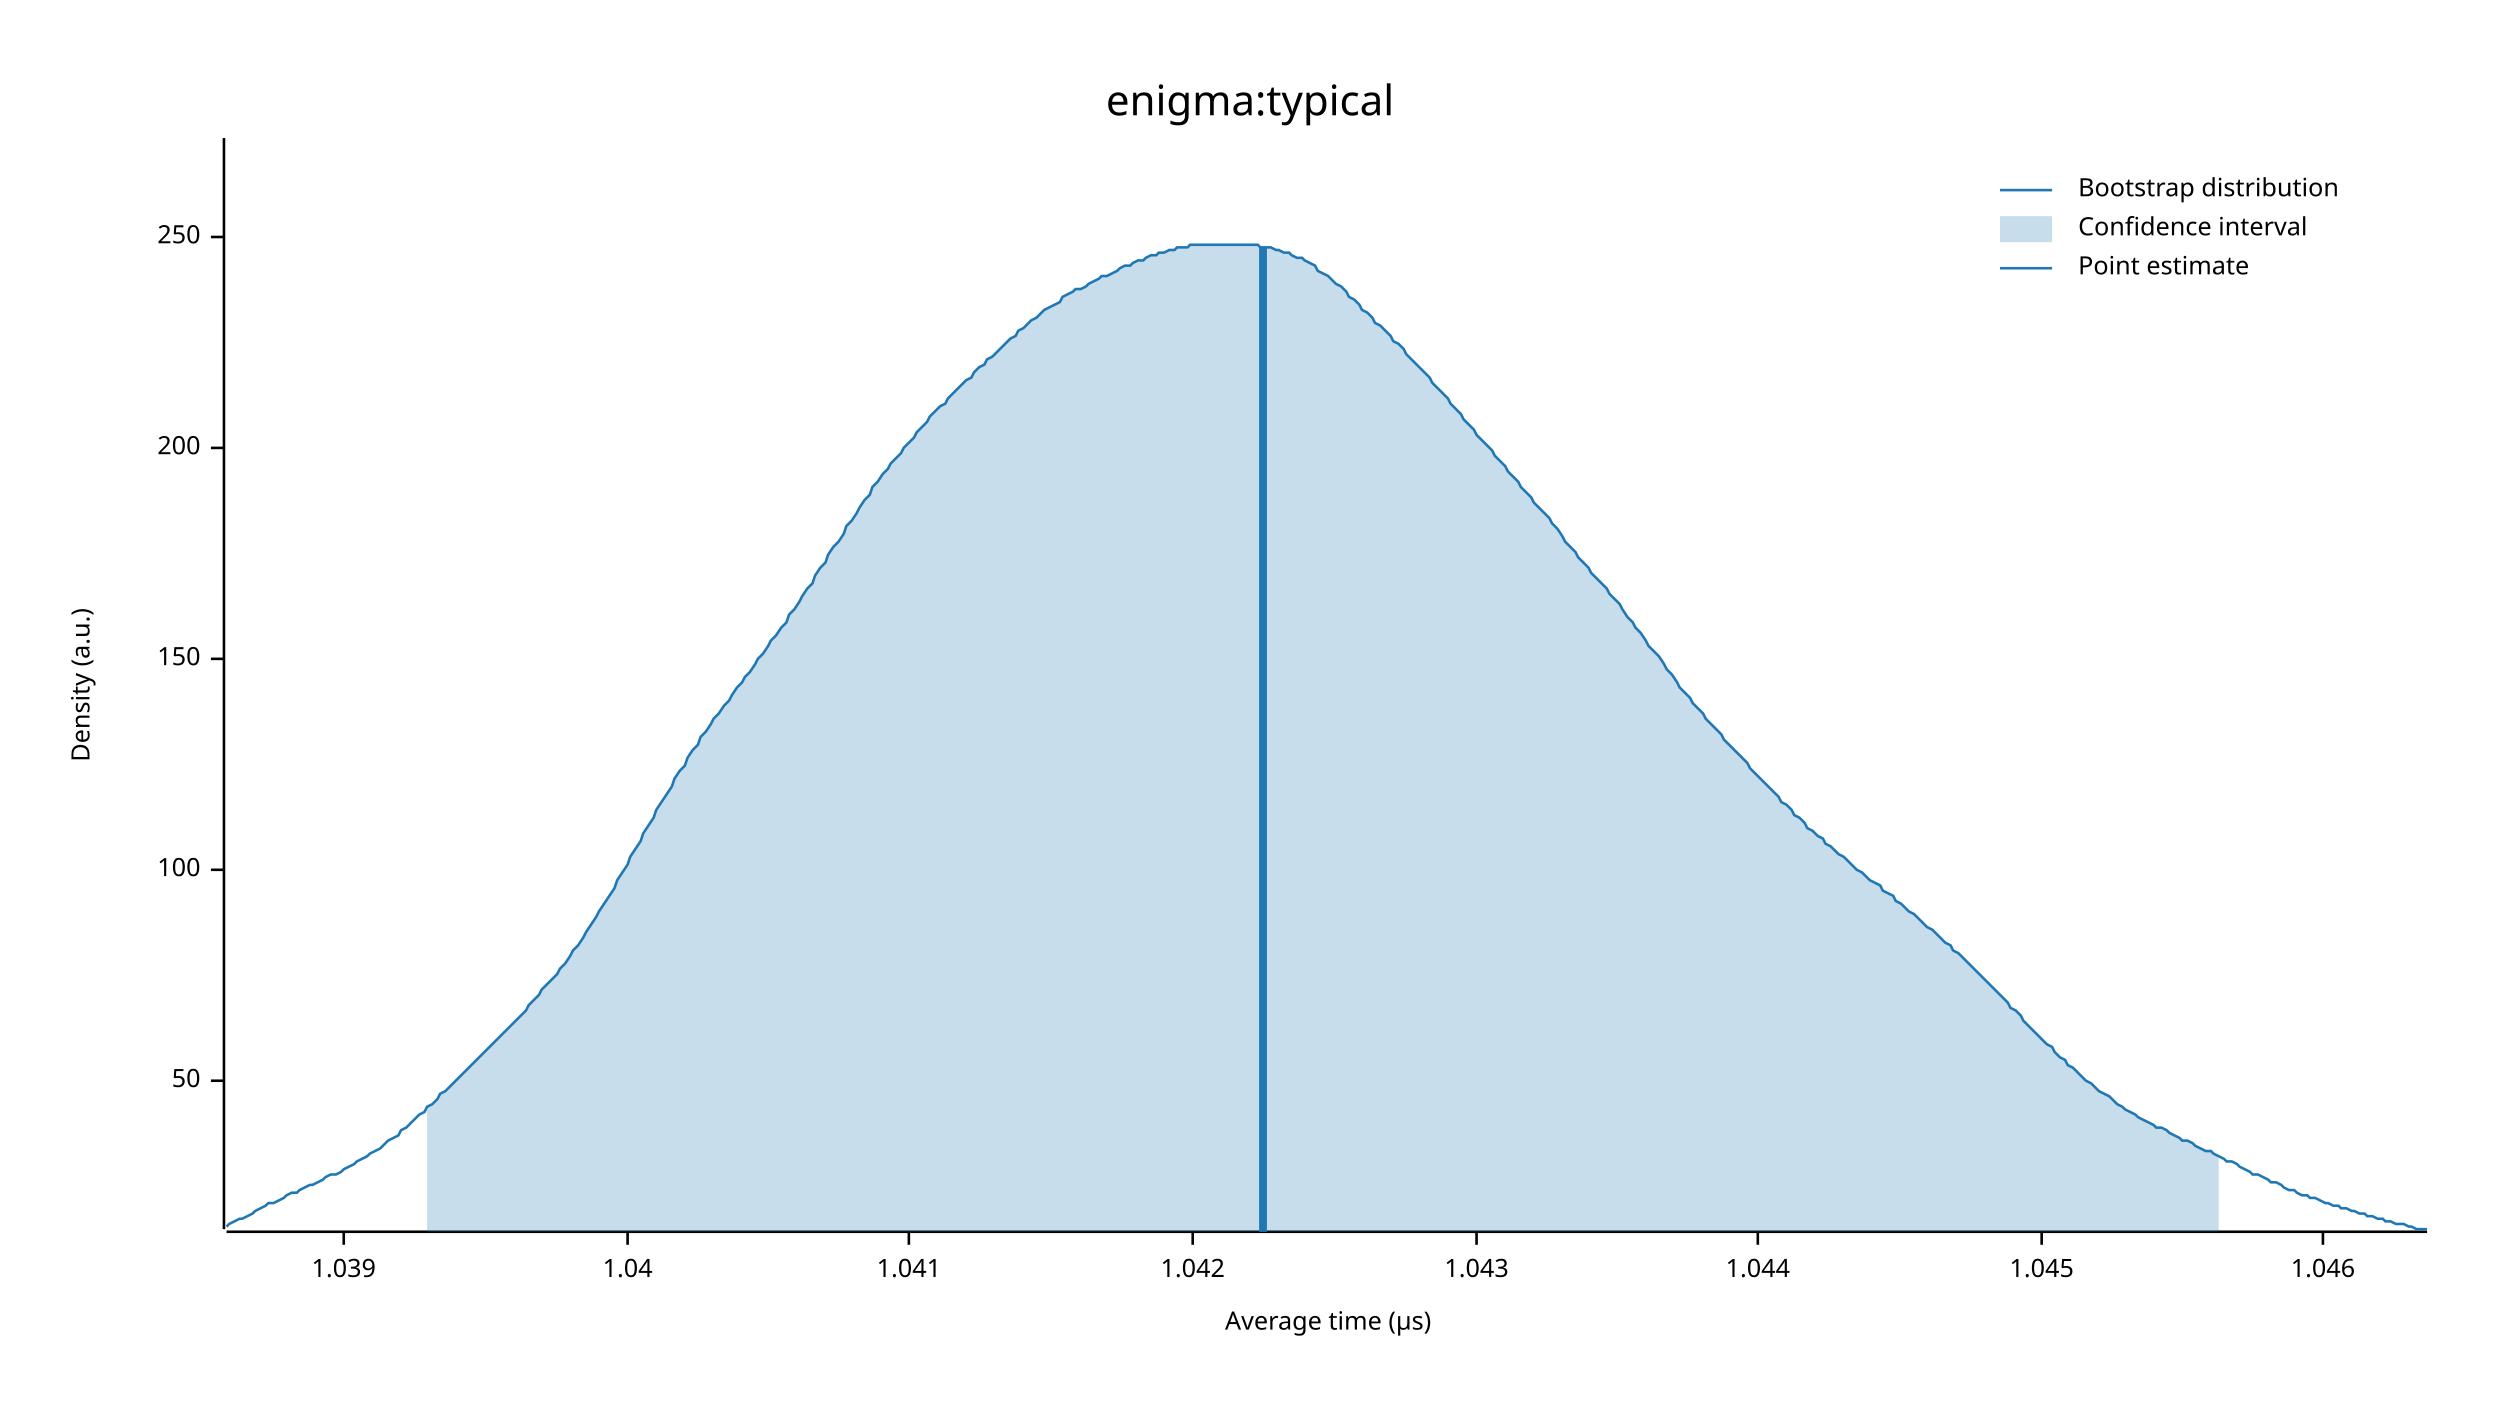
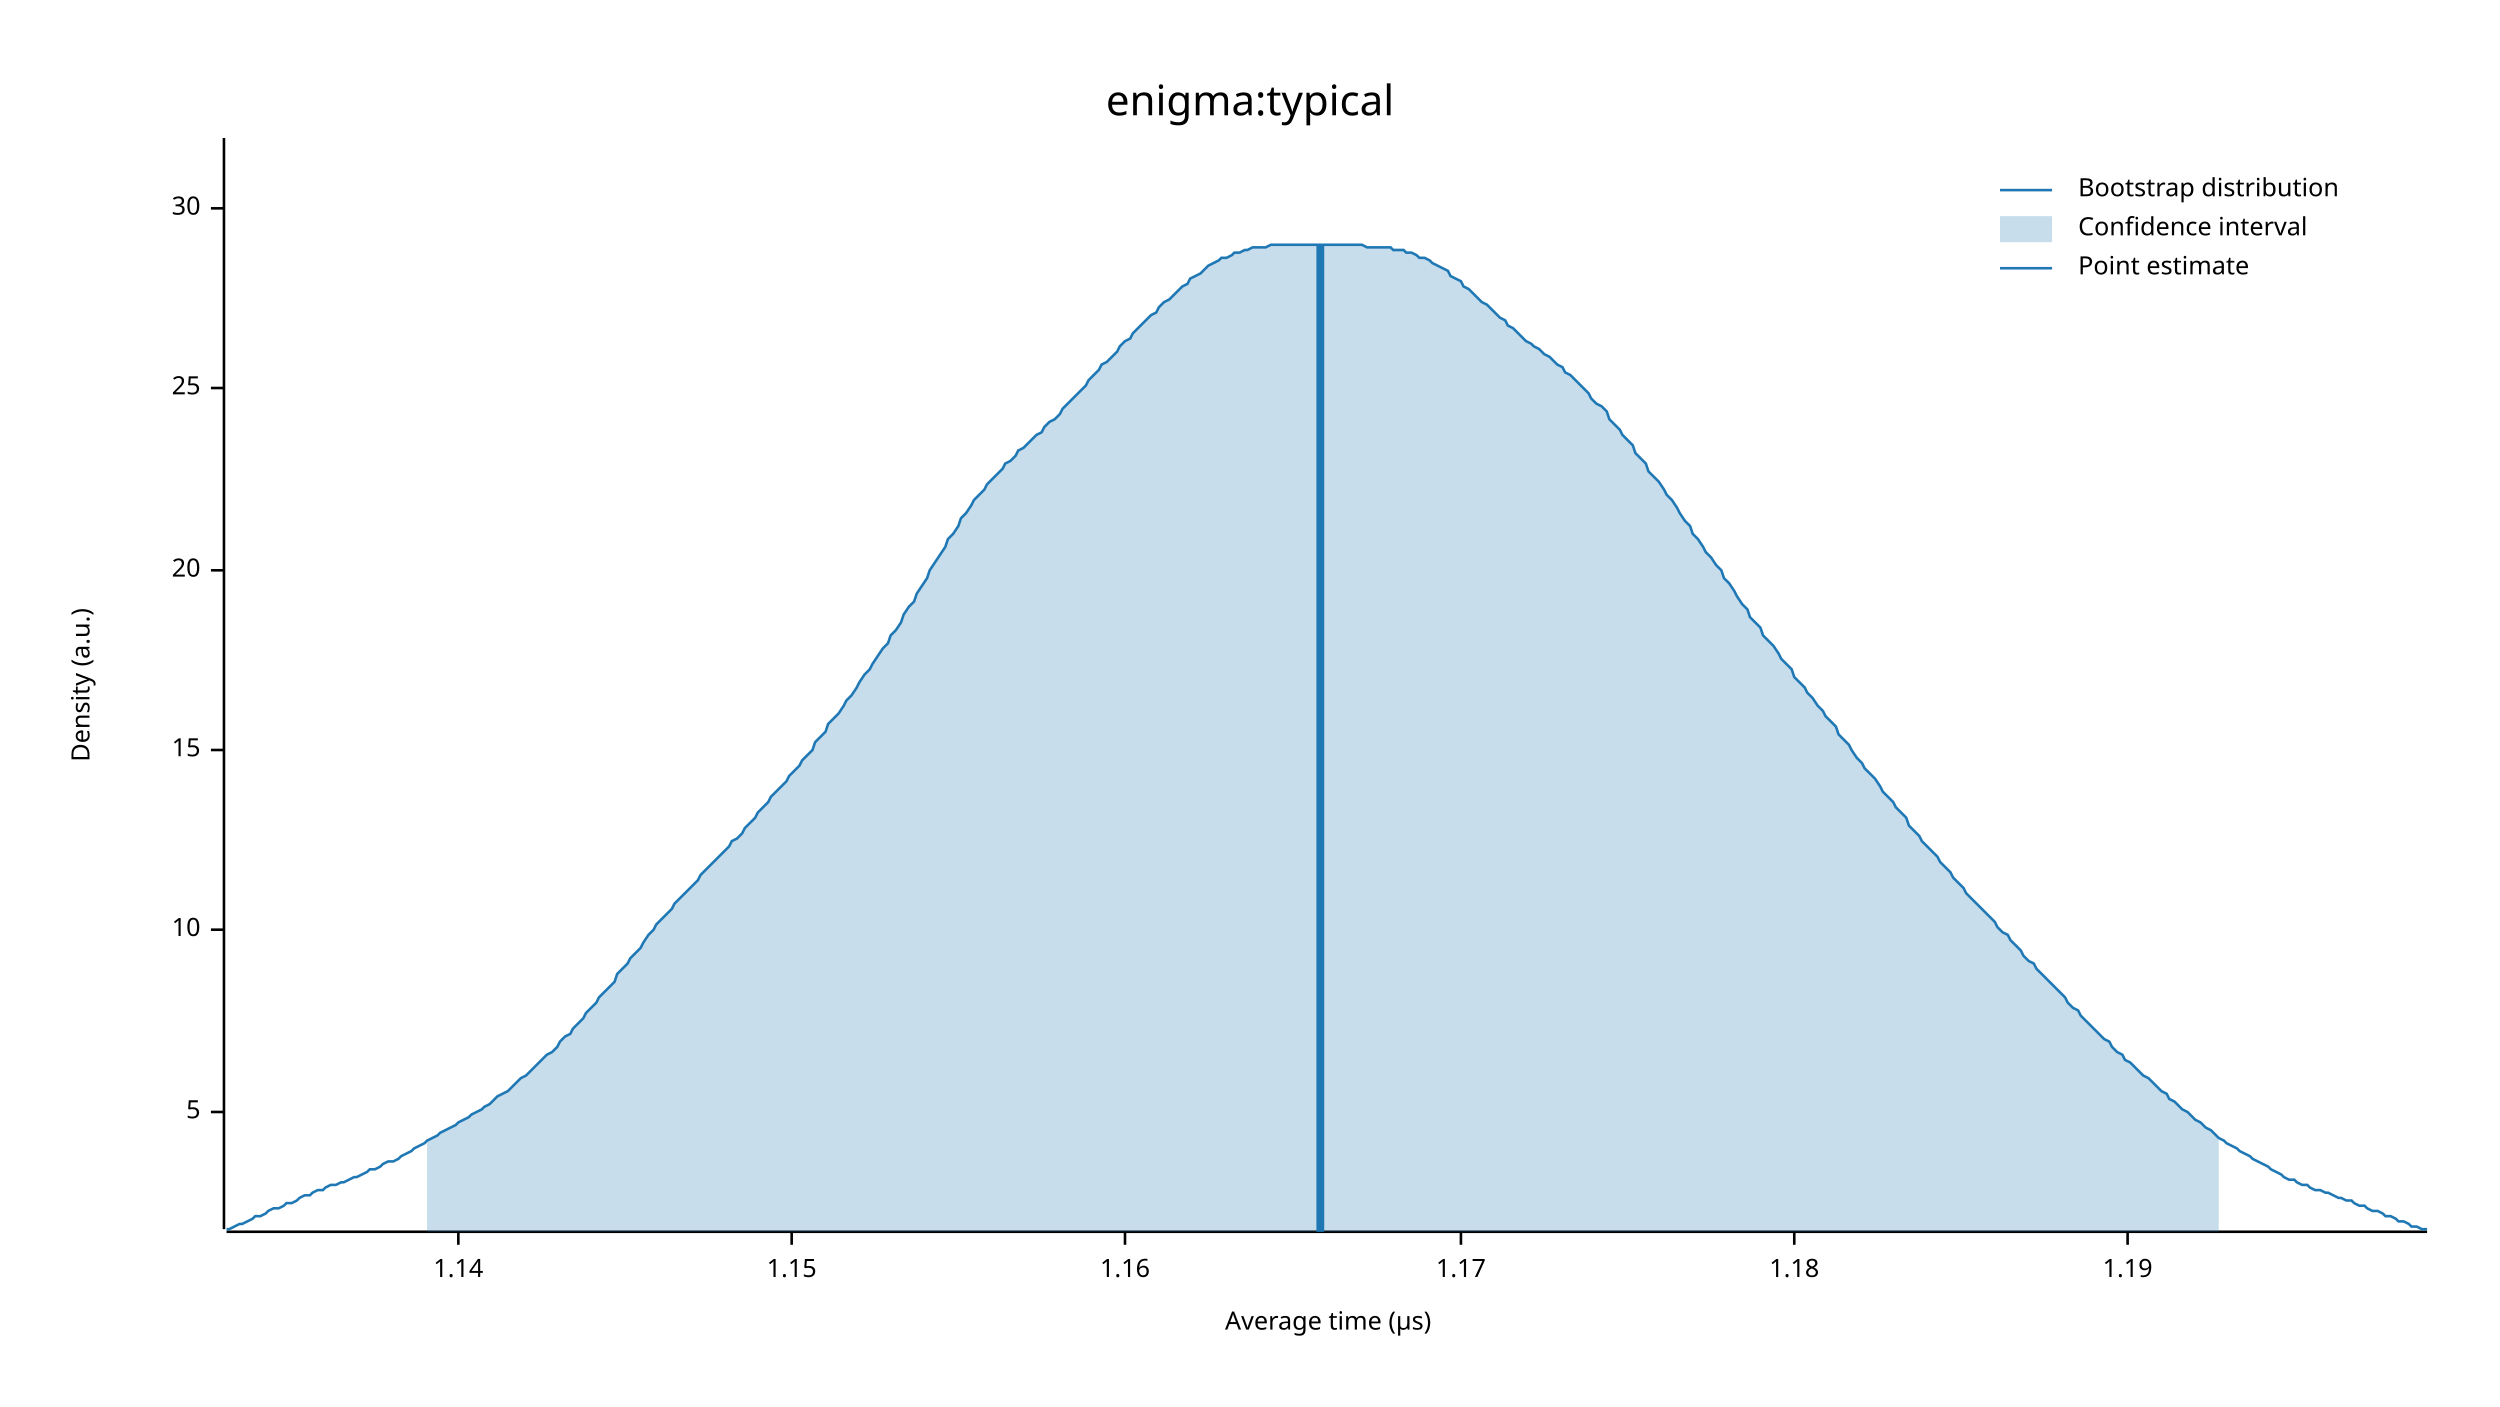
<svg xmlns="http://www.w3.org/2000/svg" width="960" height="540" viewBox="0 0 960 540">
  <text x="480" y="32" dy="0.76em" text-anchor="middle" font-family="sans-serif" font-size="16.129" opacity="1" fill="#000000">
enigma:typical
</text>
  <text x="27" y="263" dy="0.76em" text-anchor="middle" font-family="sans-serif" font-size="9.677" opacity="1" fill="#000000" transform="rotate(270, 27, 263)">
Density (a.u.)
</text>
  <text x="510" y="513" dy="-0.5ex" text-anchor="middle" font-family="sans-serif" font-size="9.677" opacity="1" fill="#000000">
Average time (µs)
</text>
  <polyline fill="none" opacity="1" stroke="#000000" stroke-width="1" points="86,53 86,472 " />
-   <text x="77" y="415" dy="0.5ex" text-anchor="end" font-family="sans-serif" font-size="9.677" opacity="1" fill="#000000">
- 50
+   <text x="77" y="427" dy="0.5ex" text-anchor="end" font-family="sans-serif" font-size="9.677" opacity="1" fill="#000000">
+ 5
</text>
-   <polyline fill="none" opacity="1" stroke="#000000" stroke-width="1" points="81,415 86,415 " />
-   <text x="77" y="334" dy="0.5ex" text-anchor="end" font-family="sans-serif" font-size="9.677" opacity="1" fill="#000000">
- 100
+   <polyline fill="none" opacity="1" stroke="#000000" stroke-width="1" points="81,427 86,427 " />
+   <text x="77" y="357" dy="0.5ex" text-anchor="end" font-family="sans-serif" font-size="9.677" opacity="1" fill="#000000">
+ 10
</text>
-   <polyline fill="none" opacity="1" stroke="#000000" stroke-width="1" points="81,334 86,334 " />
-   <text x="77" y="253" dy="0.5ex" text-anchor="end" font-family="sans-serif" font-size="9.677" opacity="1" fill="#000000">
- 150
+   <polyline fill="none" opacity="1" stroke="#000000" stroke-width="1" points="81,357 86,357 " />
+   <text x="77" y="288" dy="0.5ex" text-anchor="end" font-family="sans-serif" font-size="9.677" opacity="1" fill="#000000">
+ 15
</text>
-   <polyline fill="none" opacity="1" stroke="#000000" stroke-width="1" points="81,253 86,253 " />
-   <text x="77" y="172" dy="0.5ex" text-anchor="end" font-family="sans-serif" font-size="9.677" opacity="1" fill="#000000">
- 200
+   <polyline fill="none" opacity="1" stroke="#000000" stroke-width="1" points="81,288 86,288 " />
+   <text x="77" y="219" dy="0.5ex" text-anchor="end" font-family="sans-serif" font-size="9.677" opacity="1" fill="#000000">
+ 20
</text>
-   <polyline fill="none" opacity="1" stroke="#000000" stroke-width="1" points="81,172 86,172 " />
-   <text x="77" y="91" dy="0.5ex" text-anchor="end" font-family="sans-serif" font-size="9.677" opacity="1" fill="#000000">
- 250
+   <polyline fill="none" opacity="1" stroke="#000000" stroke-width="1" points="81,219 86,219 " />
+   <text x="77" y="149" dy="0.5ex" text-anchor="end" font-family="sans-serif" font-size="9.677" opacity="1" fill="#000000">
+ 25
</text>
-   <polyline fill="none" opacity="1" stroke="#000000" stroke-width="1" points="81,91 86,91 " />
+   <polyline fill="none" opacity="1" stroke="#000000" stroke-width="1" points="81,149 86,149 " />
+   <text x="77" y="80" dy="0.5ex" text-anchor="end" font-family="sans-serif" font-size="9.677" opacity="1" fill="#000000">
+ 30
+ </text>
+   <polyline fill="none" opacity="1" stroke="#000000" stroke-width="1" points="81,80 86,80 " />
  <polyline fill="none" opacity="1" stroke="#000000" stroke-width="1" points="87,473 932,473 " />
-   <text x="132" y="483" dy="0.76em" text-anchor="middle" font-family="sans-serif" font-size="9.677" opacity="1" fill="#000000">
- 1.039
+   <text x="176" y="483" dy="0.76em" text-anchor="middle" font-family="sans-serif" font-size="9.677" opacity="1" fill="#000000">
+ 1.14
</text>
-   <polyline fill="none" opacity="1" stroke="#000000" stroke-width="1" points="132,473 132,478 " />
-   <text x="241" y="483" dy="0.76em" text-anchor="middle" font-family="sans-serif" font-size="9.677" opacity="1" fill="#000000">
- 1.04
+   <polyline fill="none" opacity="1" stroke="#000000" stroke-width="1" points="176,473 176,478 " />
+   <text x="304" y="483" dy="0.76em" text-anchor="middle" font-family="sans-serif" font-size="9.677" opacity="1" fill="#000000">
+ 1.15
</text>
-   <polyline fill="none" opacity="1" stroke="#000000" stroke-width="1" points="241,473 241,478 " />
-   <text x="349" y="483" dy="0.76em" text-anchor="middle" font-family="sans-serif" font-size="9.677" opacity="1" fill="#000000">
- 1.041
+   <polyline fill="none" opacity="1" stroke="#000000" stroke-width="1" points="304,473 304,478 " />
+   <text x="432" y="483" dy="0.76em" text-anchor="middle" font-family="sans-serif" font-size="9.677" opacity="1" fill="#000000">
+ 1.16
</text>
-   <polyline fill="none" opacity="1" stroke="#000000" stroke-width="1" points="349,473 349,478 " />
-   <text x="458" y="483" dy="0.76em" text-anchor="middle" font-family="sans-serif" font-size="9.677" opacity="1" fill="#000000">
- 1.042
+   <polyline fill="none" opacity="1" stroke="#000000" stroke-width="1" points="432,473 432,478 " />
+   <text x="561" y="483" dy="0.76em" text-anchor="middle" font-family="sans-serif" font-size="9.677" opacity="1" fill="#000000">
+ 1.17
</text>
-   <polyline fill="none" opacity="1" stroke="#000000" stroke-width="1" points="458,473 458,478 " />
-   <text x="567" y="483" dy="0.76em" text-anchor="middle" font-family="sans-serif" font-size="9.677" opacity="1" fill="#000000">
- 1.043
+   <polyline fill="none" opacity="1" stroke="#000000" stroke-width="1" points="561,473 561,478 " />
+   <text x="689" y="483" dy="0.76em" text-anchor="middle" font-family="sans-serif" font-size="9.677" opacity="1" fill="#000000">
+ 1.18
</text>
-   <polyline fill="none" opacity="1" stroke="#000000" stroke-width="1" points="567,473 567,478 " />
-   <text x="675" y="483" dy="0.76em" text-anchor="middle" font-family="sans-serif" font-size="9.677" opacity="1" fill="#000000">
- 1.044
+   <polyline fill="none" opacity="1" stroke="#000000" stroke-width="1" points="689,473 689,478 " />
+   <text x="817" y="483" dy="0.76em" text-anchor="middle" font-family="sans-serif" font-size="9.677" opacity="1" fill="#000000">
+ 1.19
</text>
-   <polyline fill="none" opacity="1" stroke="#000000" stroke-width="1" points="675,473 675,478 " />
-   <text x="784" y="483" dy="0.76em" text-anchor="middle" font-family="sans-serif" font-size="9.677" opacity="1" fill="#000000">
- 1.045
- </text>
-   <polyline fill="none" opacity="1" stroke="#000000" stroke-width="1" points="784,473 784,478 " />
-   <text x="892" y="483" dy="0.76em" text-anchor="middle" font-family="sans-serif" font-size="9.677" opacity="1" fill="#000000">
- 1.046
- </text>
-   <polyline fill="none" opacity="1" stroke="#000000" stroke-width="1" points="892,473 892,478 " />
-   <polyline fill="none" opacity="1" stroke="#1F78B4" stroke-width="1" points="87,471 88,470 90,469 92,468 93,468 95,467 97,466 98,465 100,464 102,463 103,462 105,462 107,461 109,460 110,459 112,458 114,458 115,457 117,456 119,455 120,455 122,454 124,453 125,452 127,451 129,451 131,450 132,449 134,448 136,447 137,446 139,445 141,444 142,443 144,442 146,441 147,440 149,438 151,437 153,436 154,434 156,433 158,431 159,430 161,428 163,427 164,425 166,424 168,422 169,420 171,419 173,417 175,415 176,414 178,412 180,410 181,409 183,407 185,405 186,404 188,402 190,400 191,399 193,397 195,395 197,393 198,392 200,390 202,388 203,386 205,384 207,382 208,380 210,378 212,376 214,374 215,372 217,370 219,367 220,365 222,363 224,360 225,358 227,355 229,352 230,350 232,347 234,344 236,341 237,338 239,335 241,332 242,329 244,326 246,323 247,320 249,317 251,314 252,311 254,308 256,305 258,302 259,299 261,296 263,294 264,291 266,288 268,286 269,283 271,281 273,278 274,276 276,274 278,271 280,269 281,267 283,264 285,262 286,260 288,258 290,255 291,253 293,251 295,248 296,246 298,244 300,241 302,239 303,236 305,234 307,231 308,229 310,226 312,224 313,221 315,218 317,216 318,213 320,210 322,208 324,205 325,202 327,200 329,197 330,195 332,192 334,190 335,187 337,185 339,182 341,180 342,178 344,176 346,174 347,172 349,170 351,168 352,166 354,164 356,162 357,160 359,158 361,156 363,155 364,153 366,151 368,149 369,148 371,146 373,145 374,143 376,141 378,140 379,138 381,137 383,135 385,133 386,132 388,130 390,129 391,127 393,126 395,124 396,123 398,122 400,120 401,119 403,118 405,117 407,116 408,114 410,113 412,112 413,111 415,111 417,110 418,109 420,108 422,107 423,106 425,106 427,105 429,104 430,103 432,102 434,102 435,101 437,100 439,100 440,99 442,98 444,98 445,97 447,97 449,96 451,96 452,95 454,95 456,95 457,94 459,94 461,94 462,94 464,94 466,94 468,94 469,94 471,94 473,94 474,94 476,94 478,94 479,94 481,94 483,94 484,95 486,95 488,95 490,96 491,96 493,97 495,97 496,98 498,99 500,99 501,100 503,101 505,102 506,104 508,105 510,106 512,108 513,109 515,110 517,112 518,114 520,115 522,117 523,119 525,120 527,122 528,124 530,125 532,127 534,129 535,131 537,132 539,134 540,136 542,138 544,140 545,141 547,143 549,145 550,147 552,149 554,151 556,153 557,155 559,157 561,159 562,161 564,163 566,165 567,167 569,169 571,171 573,173 574,175 576,177 578,179 579,181 581,183 583,185 584,187 586,189 588,191 589,193 591,195 593,197 595,199 596,201 598,203 600,206 601,208 603,210 605,212 606,214 608,216 610,218 611,220 613,222 615,224 617,226 618,228 620,230 622,232 623,234 625,237 627,239 628,241 630,243 632,246 633,248 635,250 637,252 639,255 640,257 642,259 644,262 645,264 647,266 649,268 650,270 652,272 654,274 655,276 657,278 659,280 661,282 662,284 664,286 666,288 667,289 669,291 671,293 672,295 674,297 676,299 677,300 679,302 681,304 683,306 684,308 686,309 688,311 689,313 691,314 693,316 694,318 696,319 698,321 700,322 701,324 703,325 705,327 706,328 708,329 710,331 711,332 713,334 715,335 716,336 718,338 720,339 722,340 723,342 725,343 727,344 728,346 730,347 732,349 733,350 735,351 737,353 738,354 740,356 742,357 744,359 745,360 747,362 749,363 750,365 752,366 754,368 755,369 757,371 759,373 760,374 762,376 764,378 766,380 767,381 769,383 771,385 772,387 774,388 776,390 777,392 779,394 781,396 782,397 784,399 786,401 788,402 789,404 791,406 793,407 794,409 796,410 798,412 799,413 801,415 803,416 804,417 806,419 808,420 810,421 811,422 813,424 815,425 816,426 818,427 820,428 821,429 823,430 825,431 827,432 828,433 830,433 832,434 833,435 835,436 837,437 838,438 840,438 842,439 843,440 845,441 847,442 849,442 850,443 852,444 854,445 855,446 857,446 859,447 860,448 862,449 864,450 865,451 867,451 869,452 871,453 872,454 874,454 876,455 877,456 879,457 881,457 882,458 884,459 886,459 887,460 889,460 891,461 893,462 894,462 896,463 898,463 899,464 901,464 903,465 904,465 906,466 908,466 909,467 911,467 913,468 915,468 916,469 918,469 920,470 921,470 923,470 925,471 926,471 928,472 930,472 932,472 " />
-   <polygon opacity="0.25" fill="#1F78B4" points="164,425 166,424 168,422 169,420 171,419 173,417 175,415 176,414 178,412 180,410 181,409 183,407 185,405 186,404 188,402 190,400 191,399 193,397 195,395 197,393 198,392 200,390 202,388 203,386 205,384 207,382 208,380 210,378 212,376 214,374 215,372 217,370 219,367 220,365 222,363 224,360 225,358 227,355 229,352 230,350 232,347 234,344 236,341 237,338 239,335 241,332 242,329 244,326 246,323 247,320 249,317 251,314 252,311 254,308 256,305 258,302 259,299 261,296 263,294 264,291 266,288 268,286 269,283 271,281 273,278 274,276 276,274 278,271 280,269 281,267 283,264 285,262 286,260 288,258 290,255 291,253 293,251 295,248 296,246 298,244 300,241 302,239 303,236 305,234 307,231 308,229 310,226 312,224 313,221 315,218 317,216 318,213 320,210 322,208 324,205 325,202 327,200 329,197 330,195 332,192 334,190 335,187 337,185 339,182 341,180 342,178 344,176 346,174 347,172 349,170 351,168 352,166 354,164 356,162 357,160 359,158 361,156 363,155 364,153 366,151 368,149 369,148 371,146 373,145 374,143 376,141 378,140 379,138 381,137 383,135 385,133 386,132 388,130 390,129 391,127 393,126 395,124 396,123 398,122 400,120 401,119 403,118 405,117 407,116 408,114 410,113 412,112 413,111 415,111 417,110 418,109 420,108 422,107 423,106 425,106 427,105 429,104 430,103 432,102 434,102 435,101 437,100 439,100 440,99 442,98 444,98 445,97 447,97 449,96 451,96 452,95 454,95 456,95 457,94 459,94 461,94 462,94 464,94 466,94 468,94 469,94 471,94 473,94 474,94 476,94 478,94 479,94 481,94 483,94 484,95 486,95 488,95 490,96 491,96 493,97 495,97 496,98 498,99 500,99 501,100 503,101 505,102 506,104 508,105 510,106 512,108 513,109 515,110 517,112 518,114 520,115 522,117 523,119 525,120 527,122 528,124 530,125 532,127 534,129 535,131 537,132 539,134 540,136 542,138 544,140 545,141 547,143 549,145 550,147 552,149 554,151 556,153 557,155 559,157 561,159 562,161 564,163 566,165 567,167 569,169 571,171 573,173 574,175 576,177 578,179 579,181 581,183 583,185 584,187 586,189 588,191 589,193 591,195 593,197 595,199 596,201 598,203 600,206 601,208 603,210 605,212 606,214 608,216 610,218 611,220 613,222 615,224 617,226 618,228 620,230 622,232 623,234 625,237 627,239 628,241 630,243 632,246 633,248 635,250 637,252 639,255 640,257 642,259 644,262 645,264 647,266 649,268 650,270 652,272 654,274 655,276 657,278 659,280 661,282 662,284 664,286 666,288 667,289 669,291 671,293 672,295 674,297 676,299 677,300 679,302 681,304 683,306 684,308 686,309 688,311 689,313 691,314 693,316 694,318 696,319 698,321 700,322 701,324 703,325 705,327 706,328 708,329 710,331 711,332 713,334 715,335 716,336 718,338 720,339 722,340 723,342 725,343 727,344 728,346 730,347 732,349 733,350 735,351 737,353 738,354 740,356 742,357 744,359 745,360 747,362 749,363 750,365 752,366 754,368 755,369 757,371 759,373 760,374 762,376 764,378 766,380 767,381 769,383 771,385 772,387 774,388 776,390 777,392 779,394 781,396 782,397 784,399 786,401 788,402 789,404 791,406 793,407 794,409 796,410 798,412 799,413 801,415 803,416 804,417 806,419 808,420 810,421 811,422 813,424 815,425 816,426 818,427 820,428 821,429 823,430 825,431 827,432 828,433 830,433 832,434 833,435 835,436 837,437 838,438 840,438 842,439 843,440 845,441 847,442 849,442 850,443 852,444 852,473 164,473 " />
-   <polyline fill="none" opacity="1" stroke="#1F78B4" stroke-width="3" points="485,473 485,95 " />
+   <polyline fill="none" opacity="1" stroke="#000000" stroke-width="1" points="817,473 817,478 " />
+   <polyline fill="none" opacity="1" stroke="#1F78B4" stroke-width="1" points="87,472 88,472 90,471 92,470 93,470 95,469 97,468 98,467 100,467 102,466 103,465 105,464 107,464 109,463 110,462 112,462 114,461 115,460 117,459 119,459 120,458 122,457 124,457 125,456 127,455 129,455 131,454 132,454 134,453 136,452 137,452 139,451 141,450 142,449 144,449 146,448 147,447 149,446 151,446 153,445 154,444 156,443 158,442 159,441 161,440 163,439 164,438 166,437 168,436 169,435 171,434 173,433 175,432 176,431 178,430 180,429 181,428 183,427 185,426 186,425 188,424 190,422 191,421 193,420 195,419 197,417 198,416 200,414 202,413 203,412 205,410 207,408 208,407 210,405 212,404 214,402 215,400 217,398 219,397 220,395 222,393 224,391 225,389 227,387 229,385 230,383 232,381 234,379 236,377 237,374 239,372 241,370 242,368 244,366 246,364 247,362 249,359 251,357 252,355 254,353 256,351 258,349 259,347 261,345 263,343 264,342 266,340 268,338 269,336 271,334 273,332 274,331 276,329 278,327 280,325 281,323 283,322 285,320 286,318 288,316 290,314 291,312 293,310 295,308 296,306 298,304 300,302 302,300 303,298 305,296 307,294 308,292 310,290 312,288 313,285 315,283 317,281 318,278 320,276 322,274 324,271 325,269 327,267 329,264 330,262 332,259 334,257 335,255 337,252 339,249 341,247 342,244 344,242 346,239 347,236 349,233 351,231 352,228 354,225 356,222 357,219 359,216 361,213 363,210 364,207 366,205 368,202 369,199 371,197 373,194 374,192 376,190 378,188 379,186 381,184 383,182 385,180 386,178 388,177 390,175 391,173 393,172 395,170 396,169 398,167 400,166 401,164 403,162 405,161 407,159 408,157 410,155 412,153 413,152 415,150 417,148 418,146 420,144 422,142 423,140 425,139 427,137 429,135 430,133 432,131 434,130 435,128 437,126 439,124 440,123 442,121 444,120 445,118 447,116 449,115 451,113 452,112 454,110 456,109 457,107 459,106 461,105 462,104 464,102 466,101 468,100 469,99 471,99 473,98 474,97 476,97 478,96 479,96 481,95 483,95 484,95 486,95 488,94 490,94 491,94 493,94 495,94 496,94 498,94 500,94 501,94 503,94 505,94 506,94 508,94 510,94 512,94 513,94 515,94 517,94 518,94 520,94 522,94 523,94 525,95 527,95 528,95 530,95 532,95 534,95 535,96 537,96 539,96 540,97 542,97 544,98 545,99 547,99 549,100 550,101 552,102 554,103 556,104 557,106 559,107 561,108 562,110 564,111 566,113 567,114 569,116 571,117 573,119 574,120 576,122 578,123 579,125 581,126 583,128 584,129 586,131 588,132 589,133 591,134 593,136 595,137 596,138 598,140 600,141 601,143 603,144 605,146 606,147 608,149 610,151 611,153 613,155 615,156 617,158 618,161 620,163 622,165 623,167 625,169 627,171 628,174 630,176 632,178 633,181 635,183 637,185 639,188 640,190 642,192 644,195 645,197 647,200 649,202 650,205 652,207 654,210 655,212 657,214 659,217 661,219 662,222 664,224 666,227 667,229 669,232 671,234 672,237 674,239 676,241 677,244 679,246 681,248 683,251 684,253 686,255 688,257 689,260 691,262 693,264 694,266 696,268 698,271 700,273 701,275 703,277 705,279 706,282 708,284 710,286 711,288 713,291 715,293 716,295 718,297 720,299 722,302 723,304 725,306 727,308 728,310 730,312 732,314 733,317 735,319 737,321 738,323 740,325 742,327 744,329 745,331 747,333 749,335 750,337 752,339 754,341 755,343 757,345 759,347 760,348 762,350 764,352 766,354 767,356 769,358 771,359 772,361 774,363 776,365 777,367 779,369 781,370 782,372 784,374 786,376 788,378 789,379 791,381 793,383 794,385 796,387 798,388 799,390 801,392 803,394 804,395 806,397 808,399 810,400 811,402 813,404 815,405 816,407 818,408 820,410 821,411 823,413 825,414 827,416 828,417 830,419 832,420 833,422 835,423 837,425 838,426 840,427 842,429 843,430 845,431 847,433 849,434 850,435 852,437 854,438 855,439 857,440 859,441 860,442 862,443 864,444 865,445 867,446 869,447 871,448 872,449 874,450 876,451 877,452 879,453 881,453 882,454 884,455 886,455 887,456 889,457 891,457 893,458 894,458 896,459 898,460 899,460 901,461 903,461 904,462 906,463 908,463 909,464 911,465 913,465 915,466 916,467 918,467 920,468 921,469 923,469 925,470 926,471 928,471 930,472 932,472 " />
+   <polygon opacity="0.25" fill="#1F78B4" points="164,438 166,437 168,436 169,435 171,434 173,433 175,432 176,431 178,430 180,429 181,428 183,427 185,426 186,425 188,424 190,422 191,421 193,420 195,419 197,417 198,416 200,414 202,413 203,412 205,410 207,408 208,407 210,405 212,404 214,402 215,400 217,398 219,397 220,395 222,393 224,391 225,389 227,387 229,385 230,383 232,381 234,379 236,377 237,374 239,372 241,370 242,368 244,366 246,364 247,362 249,359 251,357 252,355 254,353 256,351 258,349 259,347 261,345 263,343 264,342 266,340 268,338 269,336 271,334 273,332 274,331 276,329 278,327 280,325 281,323 283,322 285,320 286,318 288,316 290,314 291,312 293,310 295,308 296,306 298,304 300,302 302,300 303,298 305,296 307,294 308,292 310,290 312,288 313,285 315,283 317,281 318,278 320,276 322,274 324,271 325,269 327,267 329,264 330,262 332,259 334,257 335,255 337,252 339,249 341,247 342,244 344,242 346,239 347,236 349,233 351,231 352,228 354,225 356,222 357,219 359,216 361,213 363,210 364,207 366,205 368,202 369,199 371,197 373,194 374,192 376,190 378,188 379,186 381,184 383,182 385,180 386,178 388,177 390,175 391,173 393,172 395,170 396,169 398,167 400,166 401,164 403,162 405,161 407,159 408,157 410,155 412,153 413,152 415,150 417,148 418,146 420,144 422,142 423,140 425,139 427,137 429,135 430,133 432,131 434,130 435,128 437,126 439,124 440,123 442,121 444,120 445,118 447,116 449,115 451,113 452,112 454,110 456,109 457,107 459,106 461,105 462,104 464,102 466,101 468,100 469,99 471,99 473,98 474,97 476,97 478,96 479,96 481,95 483,95 484,95 486,95 488,94 490,94 491,94 493,94 495,94 496,94 498,94 500,94 501,94 503,94 505,94 506,94 508,94 510,94 512,94 513,94 515,94 517,94 518,94 520,94 522,94 523,94 525,95 527,95 528,95 530,95 532,95 534,95 535,96 537,96 539,96 540,97 542,97 544,98 545,99 547,99 549,100 550,101 552,102 554,103 556,104 557,106 559,107 561,108 562,110 564,111 566,113 567,114 569,116 571,117 573,119 574,120 576,122 578,123 579,125 581,126 583,128 584,129 586,131 588,132 589,133 591,134 593,136 595,137 596,138 598,140 600,141 601,143 603,144 605,146 606,147 608,149 610,151 611,153 613,155 615,156 617,158 618,161 620,163 622,165 623,167 625,169 627,171 628,174 630,176 632,178 633,181 635,183 637,185 639,188 640,190 642,192 644,195 645,197 647,200 649,202 650,205 652,207 654,210 655,212 657,214 659,217 661,219 662,222 664,224 666,227 667,229 669,232 671,234 672,237 674,239 676,241 677,244 679,246 681,248 683,251 684,253 686,255 688,257 689,260 691,262 693,264 694,266 696,268 698,271 700,273 701,275 703,277 705,279 706,282 708,284 710,286 711,288 713,291 715,293 716,295 718,297 720,299 722,302 723,304 725,306 727,308 728,310 730,312 732,314 733,317 735,319 737,321 738,323 740,325 742,327 744,329 745,331 747,333 749,335 750,337 752,339 754,341 755,343 757,345 759,347 760,348 762,350 764,352 766,354 767,356 769,358 771,359 772,361 774,363 776,365 777,367 779,369 781,370 782,372 784,374 786,376 788,378 789,379 791,381 793,383 794,385 796,387 798,388 799,390 801,392 803,394 804,395 806,397 808,399 810,400 811,402 813,404 815,405 816,407 818,408 820,410 821,411 823,413 825,414 827,416 828,417 830,419 832,420 833,422 835,423 837,425 838,426 840,427 842,429 843,430 845,431 847,433 849,434 850,435 852,437 852,473 164,473 " />
+   <polyline fill="none" opacity="1" stroke="#1F78B4" stroke-width="3" points="507,473 507,94 " />
  <text x="798" y="68" dy="0.76em" text-anchor="start" font-family="sans-serif" font-size="9.677" opacity="1" fill="#000000">
Bootstrap distribution
</text>
  <text x="798" y="83" dy="0.76em" text-anchor="start" font-family="sans-serif" font-size="9.677" opacity="1" fill="#000000">
Confidence interval
</text>
  <text x="798" y="98" dy="0.76em" text-anchor="start" font-family="sans-serif" font-size="9.677" opacity="1" fill="#000000">
Point estimate
</text>
  <polyline fill="none" opacity="1" stroke="#1F78B4" stroke-width="1" points="768,73 788,73 " />
  <rect x="768" y="83" width="20" height="10" opacity="0.25" fill="#1F78B4" stroke="none" />
  <polyline fill="none" opacity="1" stroke="#1F78B4" stroke-width="1" points="768,103 788,103 " />
</svg>
